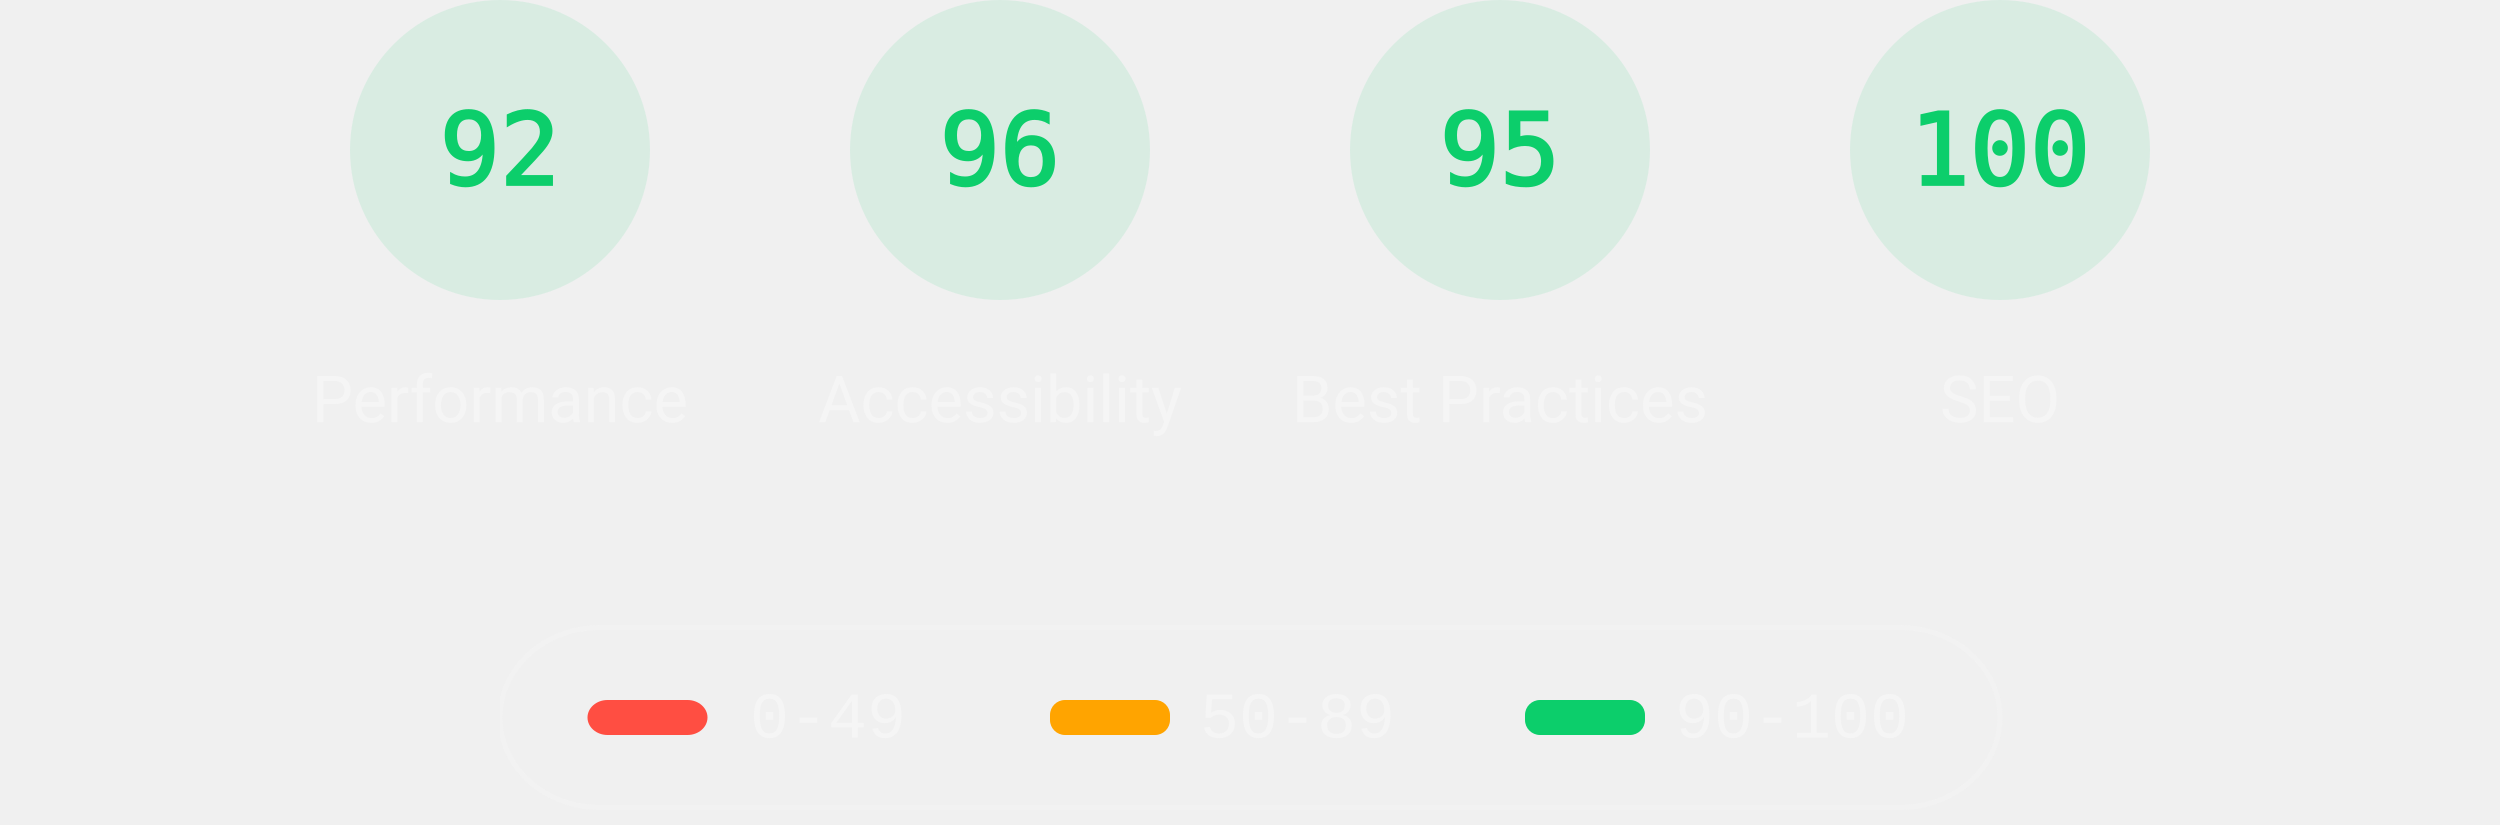
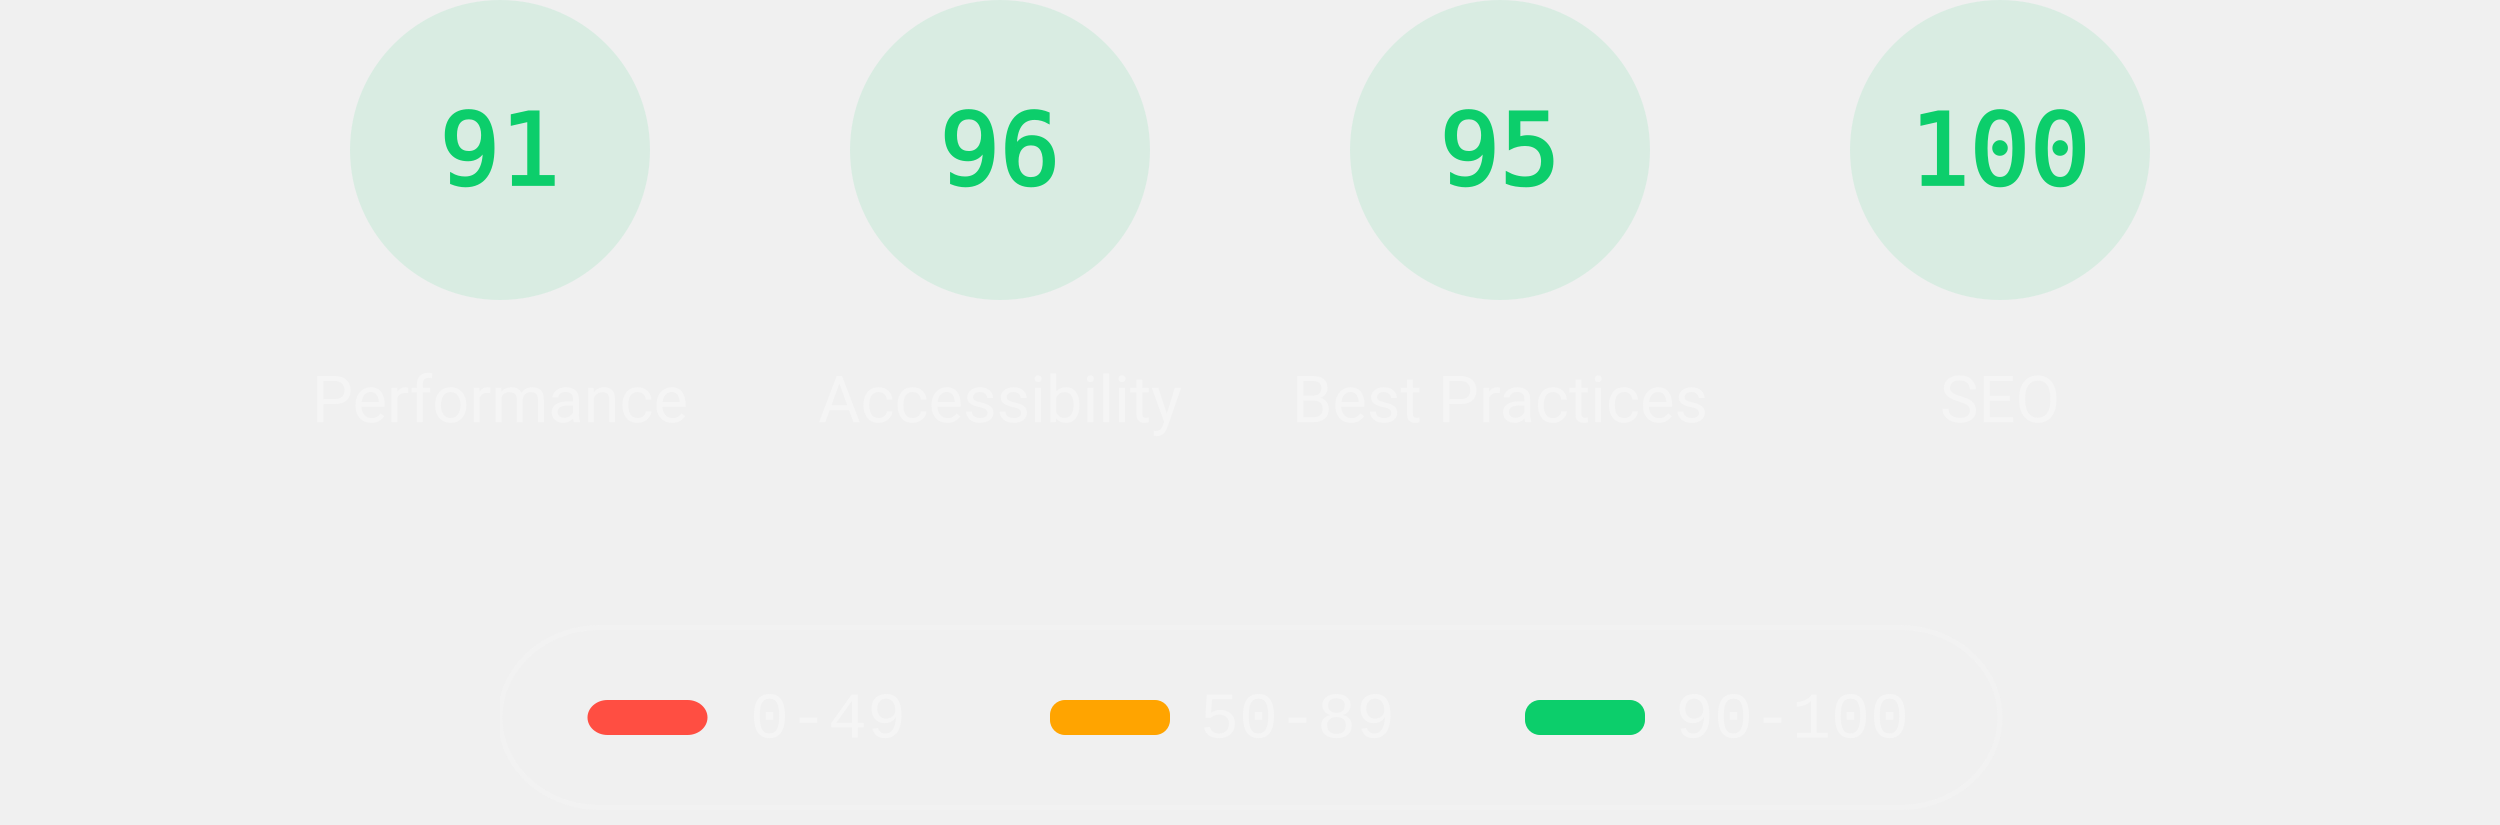
<svg xmlns="http://www.w3.org/2000/svg" class="theme--dark" fill="none" width="1000" height="330">
  <style>
			.gauge-base {
				opacity: 0.1
			}

			.gauge-arc {
				fill: none;
				animation-delay: 250ms;
				stroke-linecap: round;
				transform: rotate(-90deg);
				transform-origin: 100px 60px;
				animation: load-gauge 1s ease forwards
			}

			.guage-text {
				font-size: 40px;
				font-family: monospace;
				text-align: center
			}

			.guage-red {
				color: #ff4e42;
				fill: #ff4e42;
				stroke: #ff4e42
			}
			.guage-orange {
				color: #ffa400;
				fill: #ffa400;
				stroke: #ffa400
			}
			.guage-green {
				color: #0cce6b;
				fill: #0cce6b;
				stroke: #0cce6b
			}
			.theme--agnostic .guage-undefined {
				color: #5c5c5c;
				fill: #5c5c5c;
				stroke: #5c5c5c
			}
			.theme--light .guage-undefined {
				color: #1e1e1e;
				fill: #1e1e1e;
				stroke: #1e1e1e
			}
			.theme--dark .guage-undefined {
				color: #f5f5f5;
				fill: #f5f5f5;
				stroke: #f5f5f5
			}

			.guage-title {
				stroke: none;
				font-size: 26px;
				line-height: 26px;
				font-family: Roboto, Halvetica, Arial, sans-serif
			}
			.metric.guage-title {
				font-family: 'Courier New', Courier, monospace
			}
			.theme--agnostic .guage-title {
				color: #737373;
				fill: #737373
			}
			.theme--light .guage-title {
				color: #212121;
				fill: #212121
			}
			.theme--dark .guage-title {
				color: #f5f5f5;
				fill: #f5f5f5
			}

			@keyframes load-gauge {
				from {
					stroke-dasharray: 0 352.858
				}
			}
			.lh-gauge--pwa__disc {
				fill: #e0e0e0
			}
			.lh-gauge--pwa__logo {
				position: relative;
				fill: #b0b0b0
			}
			.lh-gauge--pwa__invisible {
				display: none
			}
			.lh-gauge--pwa__visible {
				display: inline
			}
			.guage-invisible {
				display: none
			}
			.lh-gauge--pwa__logo--primary-color {
				fill: #304ffe
			}
			.theme--agnostic .lh-gauge--pwa__logo--secondary-color {
				fill: #787878
			}
			.theme--light .lh-gauge--pwa__logo--secondary-color {
				fill: #3d3d3d
			}
			.theme--dark .lh-gauge--pwa__logo--secondary-color {
				fill: #d8b6b6
			}
			.theme--light #svg_2 {
				stroke: #00000022
			}
			.theme--agnostic #svg_2 {
				stroke: #616161
			}
			.theme--light #svg_2 {
				stroke: #00000022
			}
			.theme--dark #svg_2 {
				stroke: #f5f5f566
			}
		</style>
  <svg class="guage-div guage-perf guage-green" viewBox="0 0 200 200" width="200" height="200" x="100" y="0">
    <circle class="gauge-base" r="56" cx="100" cy="60" stroke-width="8" />
-     <circle class="gauge-arc guage-arc-1" r="56" cx="100" cy="60" stroke-width="8" style="stroke-dasharray: 323.709, 351.858;" />
-     <text class="guage-text" x="100px" y="60px" alignment-baseline="central" dominant-baseline="central" text-anchor="middle">92</text>
+     <circle class="gauge-arc guage-arc-1" r="56" cx="100" cy="60" stroke-width="8" style="stroke-dasharray: 320.191, 351.858;" />
+     <text class="guage-text" x="100px" y="60px" alignment-baseline="central" dominant-baseline="central" text-anchor="middle">91</text>
    <text class="guage-title" x="100px" y="160px" alignment-baseline="central" dominant-baseline="central" text-anchor="middle">Performance</text>
  </svg>
  <svg class="guage-div guage-acc guage-green" viewBox="0 0 200 200" width="200" height="200" x="300" y="0">
    <circle class="gauge-base" r="56" cx="100" cy="60" stroke-width="8" />
    <circle class="gauge-arc guage-arc-2" r="56" cx="100" cy="60" stroke-width="8" style="stroke-dasharray: 337.784, 351.858;" />
    <text class="guage-text" x="100px" y="60px" alignment-baseline="central" dominant-baseline="central" text-anchor="middle">96</text>
    <text class="guage-title" x="100px" y="160px" alignment-baseline="central" dominant-baseline="central" text-anchor="middle">Accessibility</text>
  </svg>
  <svg class="guage-div guage-best guage-green" viewBox="0 0 200 200" width="200" height="200" x="500" y="0">
    <circle class="gauge-base" r="56" cx="100" cy="60" stroke-width="8" />
    <circle class="gauge-arc guage-arc-3" r="56" cx="100" cy="60" stroke-width="8" style="stroke-dasharray: 334.265, 351.858;" />
    <text class="guage-text" x="100px" y="60px" alignment-baseline="central" dominant-baseline="central" text-anchor="middle">95</text>
    <text class="guage-title" x="100px" y="160px" alignment-baseline="central" dominant-baseline="central" text-anchor="middle">Best Practices</text>
  </svg>
  <svg class="guage-div guage-seo guage-green" viewBox="0 0 200 200" width="200" height="200" x="700" y="0">
    <circle class="gauge-base" r="56" cx="100" cy="60" stroke-width="8" />
    <circle class="gauge-arc guage-arc-4" r="56" cx="100" cy="60" stroke-width="8" style="stroke-dasharray: 351.858, 351.858;" />
    <text class="guage-text" x="100px" y="60px" alignment-baseline="central" dominant-baseline="central" text-anchor="middle">100</text>
    <text class="guage-title" x="100px" y="160px" alignment-baseline="central" dominant-baseline="central" text-anchor="middle">SEO</text>
  </svg>
  <svg class="guage-div guage-pwa guage-invisible" viewBox="0 0 200 200" width="200" height="200" x="900" y="0">
    <svg viewBox="0 0 60 60" width="112" height="112" x="44" y="4">
      <defs>
        <linearGradient id="lh-gauge--pwa__check-circle__gradient-0" x1="50%" y1="0%" x2="50%" y2="100%">
          <stop stop-color="#00C852" offset="0%" />
          <stop stop-color="#009688" offset="100%" />
        </linearGradient>
        <linearGradient id="lh-gauge--pwa__installable__shadow-gradient-0" x1="76.056%" x2="24.111%" y1="82.995%" y2="24.735%">
          <stop stop-color="#A5D6A7" offset="0%" />
          <stop stop-color="#80CBC4" offset="100%" />
        </linearGradient>
        <linearGradient id="lh-gauge--pwa__fast-reliable__shadow-gradient-0" x1="76.056%" y1="82.995%" x2="25.678%" y2="26.493%">
          <stop stop-color="#64B5F6" offset="0%" />
          <stop stop-color="#2979FF" offset="100%" />
        </linearGradient>
        <g id="lh-gauge--pwa__fast-reliable-badge-0">
          <circle fill="#FFFFFF" cx="10" cy="10" r="10" />
          <path fill="#304FFE" d="M10 3.58l5.25 2.34v3.5c0 3.23-2.24 6.26-5.25 7-3.01-.74-5.25-3.77-5.25-7v-3.5L10 3.58zm-.47 10.74l2.76-4.83.03-.07c.04-.08 0-.24-.22-.24h-1.64l.47-3.26h-.47l-2.7 4.77c-.02.01.05-.1-.04.05-.09.16-.1.31.18.31h1.63l-.47 3.27h.47z" />
        </g>
        <g id="lh-gauge--pwa__installable-badge-0">
          <circle fill="#FFFFFF" cx="10" cy="10" r="10" />
          <path fill="#009688" d="M10 4.167A5.835 5.835 0 0 0 4.167 10 5.835 5.835 0 0 0 10 15.833 5.835 5.835 0 0 0 15.833 10 5.835 5.835 0 0 0 10 4.167zm2.917 6.416h-2.334v2.334H9.417v-2.334H7.083V9.417h2.334V7.083h1.166v2.334h2.334v1.166z" />
        </g>
      </defs>
      <g stroke="none" fill-rule="nonzero">
        <circle class="lh-gauge--pwa__disc" cx="30" cy="30" r="30" />
        <g class="lh-gauge--pwa__logo">
          <path d="M35.66 19.39l.7-1.75h2L37.4 15 38.6 12l3.4 9h-2.51l-.58-1.61z" />
          <path d="M33.52 21l3.65-9h-2.42l-2.5 5.82L30.5 12h-1.86l-1.9 5.82-1.35-2.65-1.21 3.72L25.4 21h2.38l1.72-5.2 1.64 5.2z" />
          <path fill-rule="nonzero" d="M20.3 17.91h1.48c.45 0 .85-.05 1.2-.15l.39-1.18 1.07-3.3a2.64 2.64 0 0 0-.28-.37c-.55-.6-1.36-.91-2.42-.91H18v9h2.3V17.9zm1.96-3.84c.22.22.33.5.33.87 0 .36-.1.65-.29.87-.2.23-.59.35-1.15.35h-.86v-2.41h.87c.52 0 .89.1 1.1.32z" />
        </g>
        <rect class="lh-gauge--pwa__component lh-gauge--pwa__na-line lh-gauge--pwa__invisible" fill="#FFFFFF" x="20" y="32" width="20" height="4" rx="2" />
        <g class="lh-gauge--pwa__component lh-gauge--pwa__fast-reliable-badge lh-gauge--pwa__invisible" transform="translate(20, 29)">
          <path fill="url(#lh-gauge--pwa__fast-reliable__shadow-gradient-0)" d="M33.63 19.49A30 30 0 0 1 16.2 30.36L3 17.14 17.14 3l16.49 16.49z" />
          <use href="#lh-gauge--pwa__fast-reliable-badge-0" />
        </g>
        <g class="lh-gauge--pwa__component lh-gauge--pwa__installable-badge lh-gauge--pwa__invisible" transform="translate(20, 29)">
          <path fill="url(#lh-gauge--pwa__installable__shadow-gradient-0)" d="M33.629 19.487c-4.272 5.453-10.391 9.39-17.415 10.869L3 17.142 17.142 3 33.63 19.487z" />
          <use href="#lh-gauge--pwa__installable-badge-0" />
        </g>
        <g class="lh-gauge--pwa__component lh-gauge--pwa__fast-reliable-installable-badges lh-gauge--pwa__invisible">
          <g transform="translate(8, 29)">
            <path fill="url(#lh-gauge--pwa__fast-reliable__shadow-gradient-0)" d="M16.321 30.463L3 17.143 17.142 3l22.365 22.365A29.864 29.864 0 0 1 22 31c-1.942 0-3.84-.184-5.679-.537z" />
            <use href="#lh-gauge--pwa__fast-reliable-badge-0" />
          </g>
          <g transform="translate(32, 29)">
            <path fill="url(#lh-gauge--pwa__installable__shadow-gradient-0)" d="M25.982 11.84a30.107 30.107 0 0 1-13.08 15.203L3 17.143 17.142 3l8.84 8.84z" />
            <use href="#lh-gauge--pwa__installable-badge-0" />
          </g>
        </g>
        <g class="lh-gauge--pwa__component lh-gauge--pwa__check-circle lh-gauge--pwa__invisible" transform="translate(18, 28)">
          <circle fill="#FFFFFF" cx="12" cy="12" r="12" />
          <path fill="url(#lh-gauge--pwa__check-circle__gradient-0)" d="M12 2a10 10 0 1 0 0 20 10 10 0 0 0 0-20zm-2 15l-5-5 1.41-1.41L10 14.17l7.59-7.59L19 8l-9 9z" />
        </g>
      </g>
    </svg>
    <text class="guage-title" y="160px" alignment-baseline="central" dominant-baseline="central" text-anchor="middle">
      <tspan x="100px" dy="-6px">Progressive</tspan>
      <tspan x="100px" dy="30px">Web App</tspan>
    </text>
  </svg>
  <svg width="604" height="76" x="200" y="250">
    <g>
      <rect fill="none" id="canvas_background" height="80" width="604" y="-1" x="-1" />
      <g display="none" overflow="visible" y="0" x="0" height="100%" width="100%" id="canvasGrid">
        <rect fill="url(#gridpattern)" stroke-width="0" y="0" x="0" height="100%" width="100%" />
      </g>
    </g>
    <g>
      <rect fill-opacity="0" stroke-width="2" rx="40" id="svg_2" height="72" width="600" y="1" x="0" fill="#000000" />
      <rect stroke="#000" rx="8" id="svg_3" height="14" width="48" y="30" x="35" stroke-opacity="null" stroke-width="0" fill="#ff4e42" />
      <rect stroke="#000" rx="6" id="svg_4" height="14" width="48" y="30" x="220" stroke-opacity="null" stroke-width="0" fill="#ffa400" />
      <rect stroke="#000" rx="6" id="svg_5" height="14" width="48" y="30" x="410" stroke-opacity="null" stroke-width="0" fill="#0cce6b" />
      <text class="metric guage-title" xml:space="preserve" text-anchor="start" font-size="26" id="svg_6" y="45" x="100" stroke-opacity="null" stroke-width="0" stroke="#000">0-49</text>
      <text class="metric guage-title" xml:space="preserve" text-anchor="start" font-size="26" id="svg_7" y="45" x="280" stroke-opacity="null" stroke-width="0" stroke="#000">50-89</text>
      <text class="metric guage-title" xml:space="preserve" text-anchor="start" font-size="26" id="svg_8" y="45" x="470" stroke-opacity="null" stroke-width="0" stroke="#000">90-100</text>
    </g>
  </svg>
</svg>
